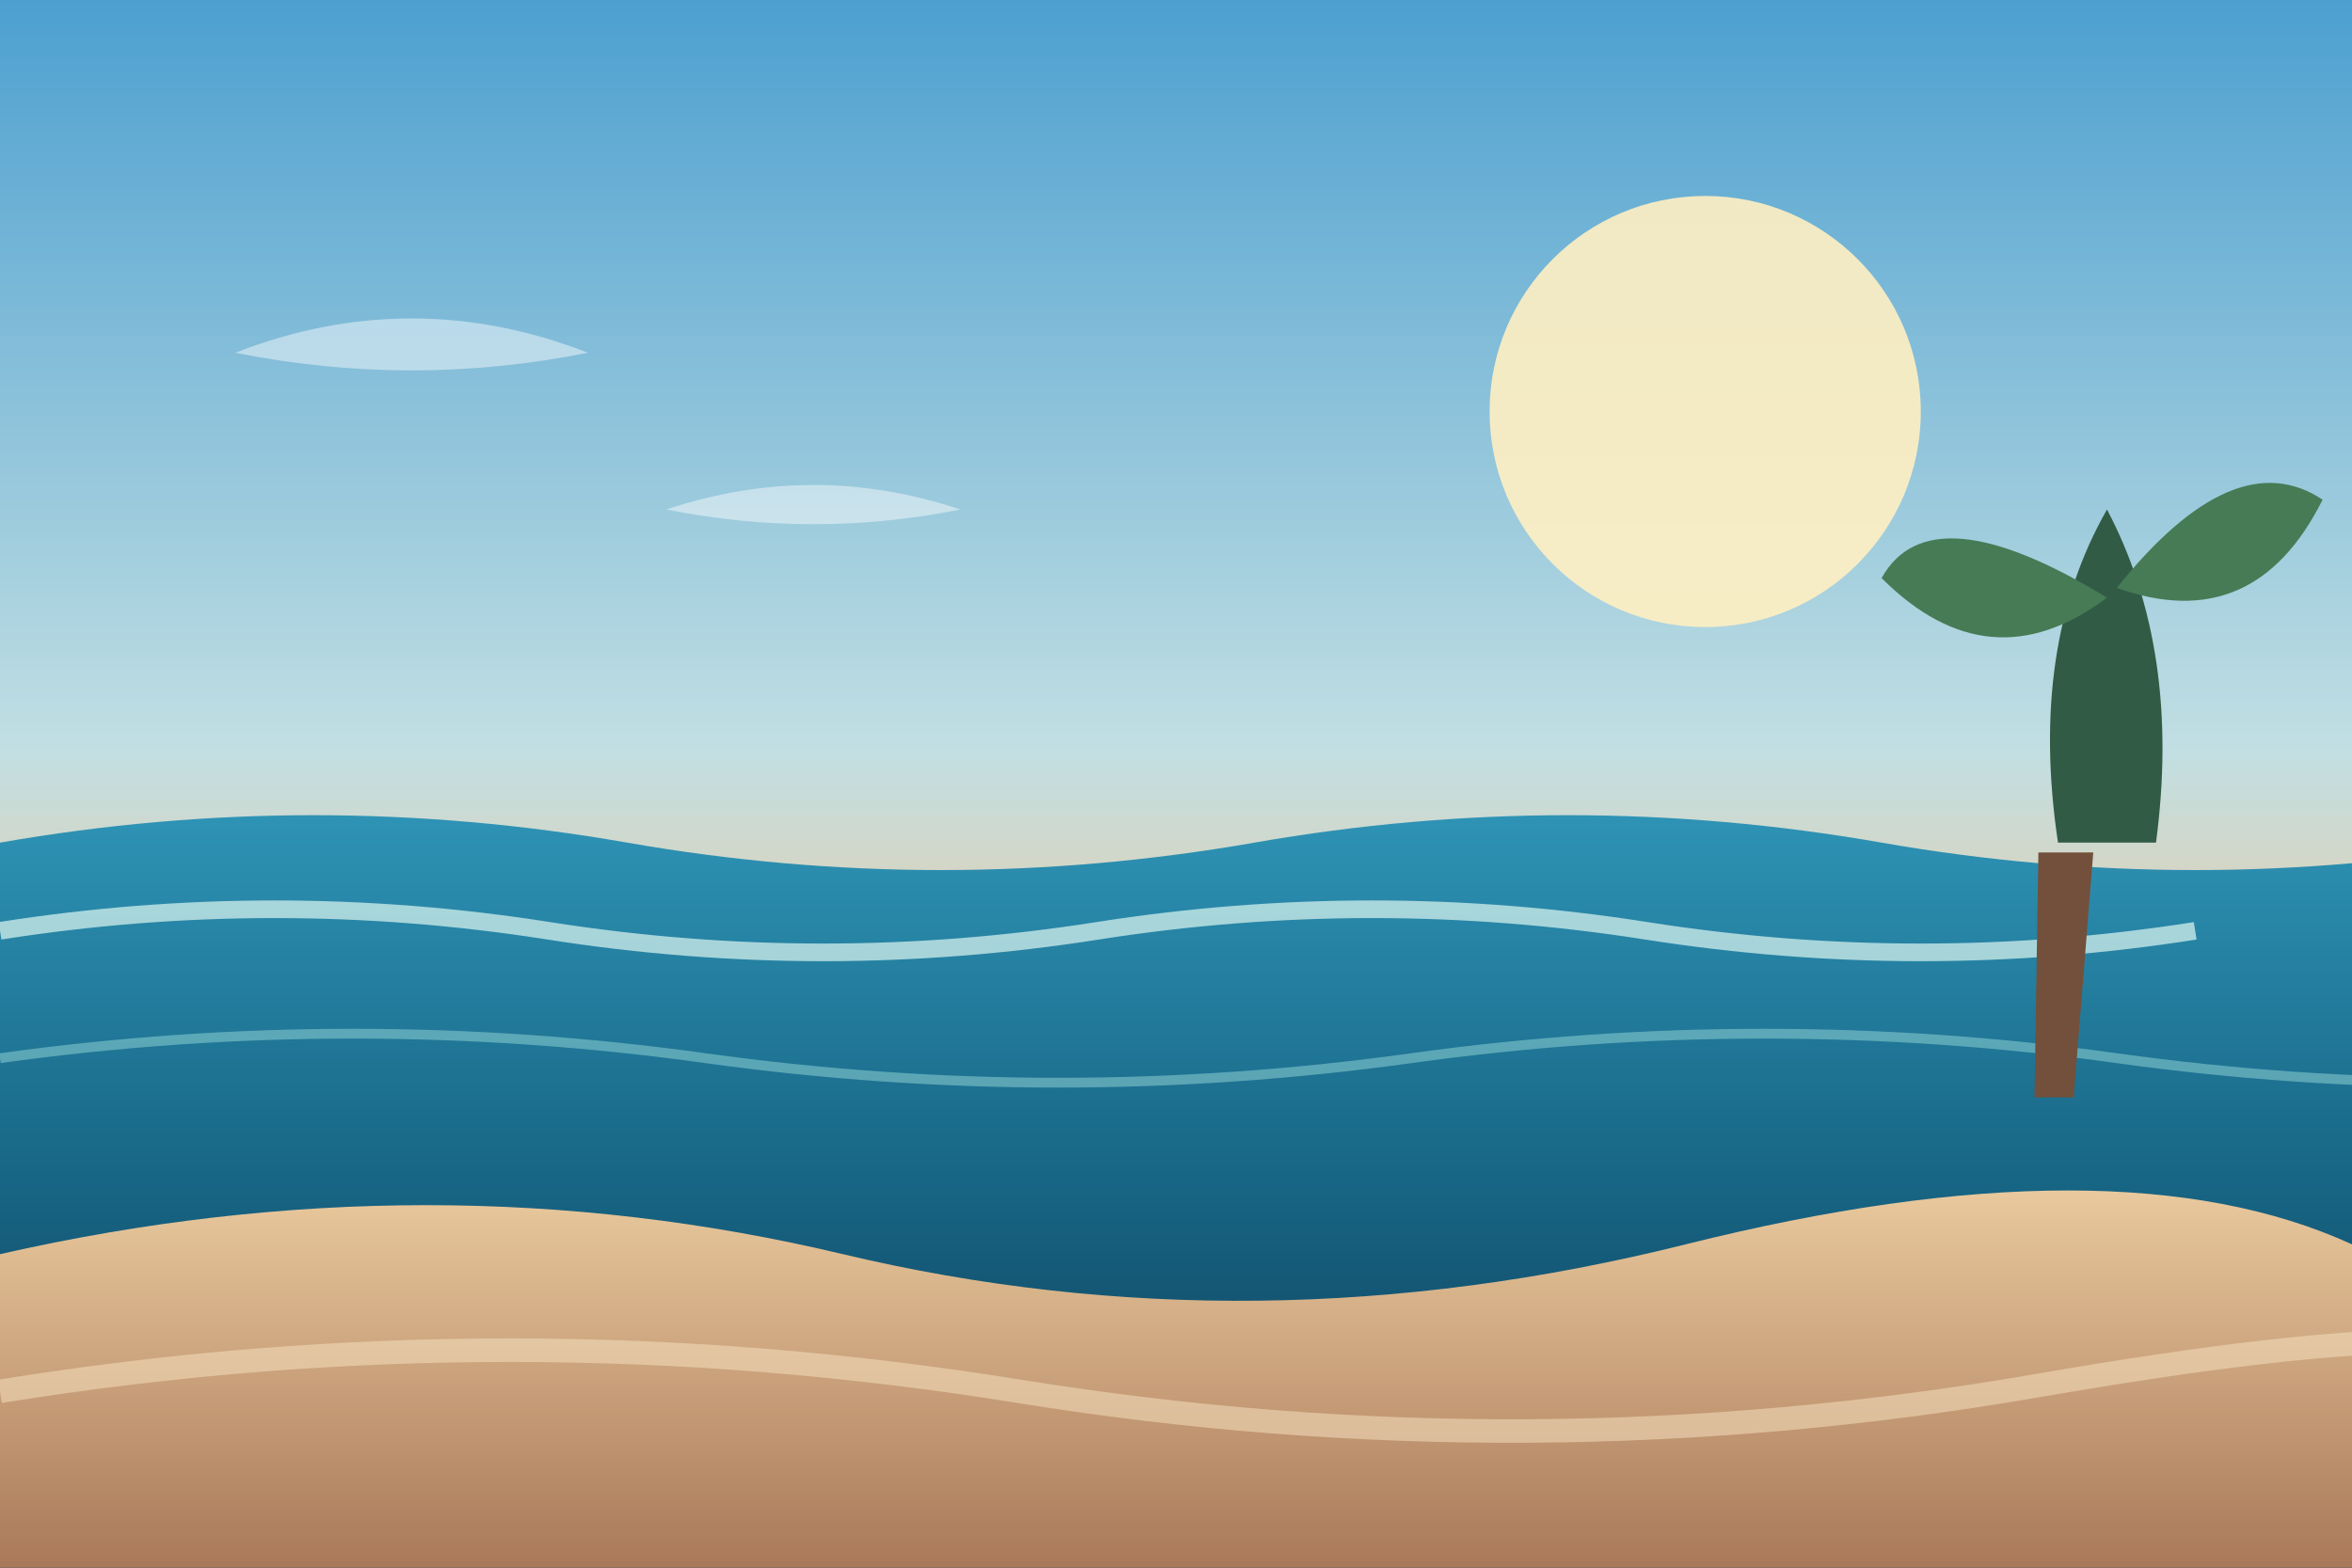
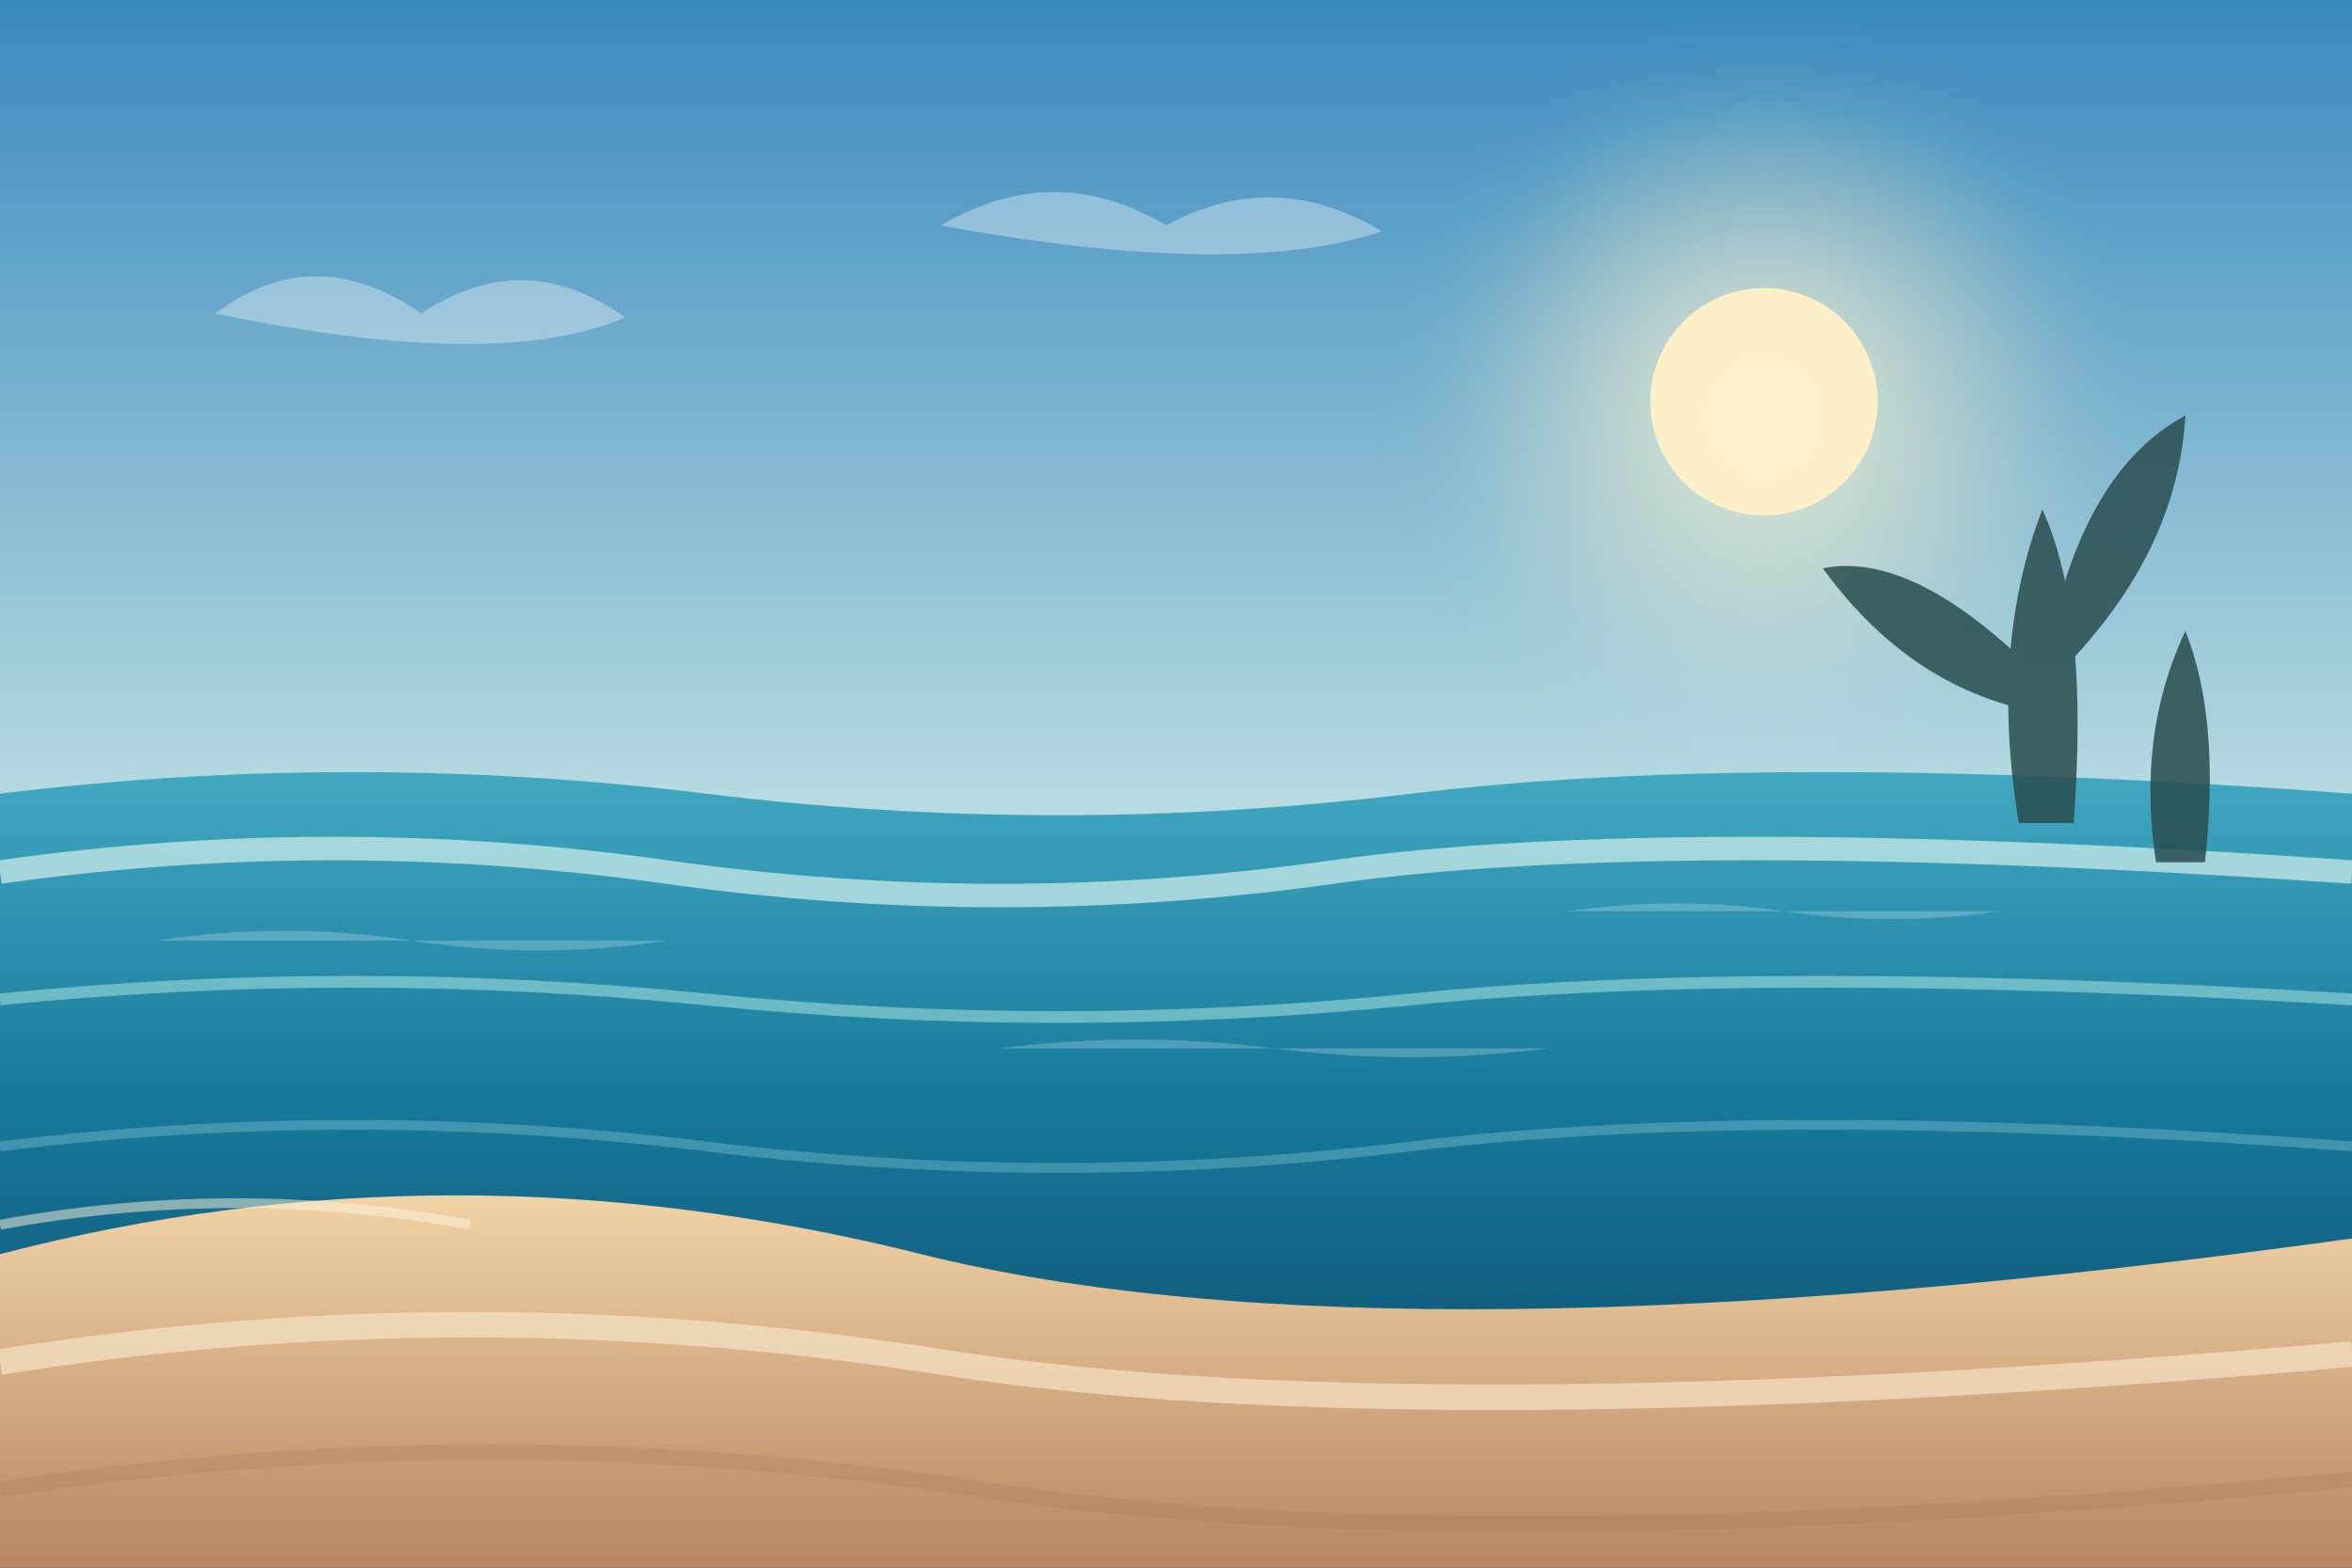
<svg xmlns="http://www.w3.org/2000/svg" viewBox="0 0 1200 800" preserveAspectRatio="xMidYMid slice">
  <defs>
-     <linearGradient id="s" x2="0" y2="1">
-       <stop stop-color="#4b9fd0" />
-       <stop offset=".48" stop-color="#c2dfe3" />
-       <stop offset=".7" stop-color="#f5c58e" />
-       <stop offset="1" stop-color="#e7a477" />
+     <linearGradient id="sky" x2="0" y2="1">
+       <stop stop-color="#3989bd" />
+       <stop offset=".52" stop-color="#b9dce2" />
+       <stop offset=".78" stop-color="#f7c99a" />
+       <stop offset="1" stop-color="#e8a879" />
    </linearGradient>
-     <linearGradient id="sea" x2="0" y2="1">
-       <stop stop-color="#2e93b5" />
-       <stop offset=".5" stop-color="#176483" />
-       <stop offset="1" stop-color="#0c344e" />
+     <linearGradient id="water" x2="0" y2="1">
+       <stop stop-color="#42a9c1" />
+       <stop offset=".4" stop-color="#187b9c" />
+       <stop offset="1" stop-color="#0b3e5d" />
    </linearGradient>
    <linearGradient id="sand" x2="0" y2="1">
-       <stop stop-color="#e9c99d" />
-       <stop offset="1" stop-color="#a97858" />
+       <stop stop-color="#f0d3a6" />
+       <stop offset="1" stop-color="#b88662" />
    </linearGradient>
+     <radialGradient id="sun">
+       <stop stop-color="#fff7d8" stop-opacity=".85" />
+       <stop offset="1" stop-color="#fff0c5" stop-opacity="0" />
+     </radialGradient>
+     <filter id="soft">
+       <feGaussianBlur stdDeviation="20" />
+     </filter>
  </defs>
-   <rect width="1200" height="800" fill="url(#s)" />
-   <circle cx="870" cy="210" r="110" fill="#fff0c2" opacity=".9" />
-   <path d="M0 430q160-28 320 0t320 0 320 0 320 0V800H0Z" fill="url(#sea)" />
-   <path d="M0 475q140-22 280 0t280 0 280 0 280 0" fill="none" stroke="#d8f4ee" stroke-width="9" opacity=".72" />
-   <path d="M0 540q180-25 360 0t360 0 360 0 360 0" fill="none" stroke="#8dd0d2" stroke-width="5" opacity=".55" />
-   <path d="M0 640q220-50 430 0t430-5 340 0V800H0Z" fill="url(#sand)" />
-   <path d="M0 710q260-42 520 0t520-3 260 0" fill="none" stroke="#f4dfbd" stroke-width="12" opacity=".55" />
-   <path d="M1050 430q-15-100 25-170 38 72 25 170" fill="#315b45" />
-   <path d="M1075 305q-90-55-115-10 55 55 115 10M1080 300q60-75 105-45-35 70-105 45" fill="#467b55" />
-   <path d="M1040 435h28l-10 125h-20Z" fill="#72503b" />
-   <g fill="#fff" opacity=".45">
-     <path d="M120 180q90-35 180 0-90 18-180 0Z M340 260q75-25 150 0-75 15-150 0Z" />
+   <rect width="1200" height="800" fill="url(#sky)" />
+   <circle cx="900" cy="205" r="170" fill="url(#sun)" filter="url(#soft)" />
+   <circle cx="900" cy="205" r="58" fill="#fff1c8" opacity=".95" />
+   <g fill="#fff" opacity=".34">
+     <path d="M110 160q50-38 105 0 52-35 104 2-65 28-209-2M480 115q58-34 115 0 55-30 110 3-74 25-225-3" />
  </g>
+   <path d="M0 405q180-22 360 0t360 0 480 0v395H0Z" fill="url(#water)" />
+   <path d="M0 445q170-24 340 0t340 0 520 0" fill="none" stroke="#d7f2ed" stroke-width="12" opacity=".68" />
+   <path d="M0 510q180-18 360 0t360 0 480 0" fill="none" stroke="#a9e3e2" stroke-width="6" opacity=".55" />
+   <path d="M0 585q180-22 360 0t360 0 480 0" fill="none" stroke="#8ad1d9" stroke-width="5" opacity=".35" />
+   <path d="M0 640q230-60 470 0t730-8v168H0Z" fill="url(#sand)" />
+   <path d="M0 695q240-38 480 0t720-4" fill="none" stroke="#f9e7c8" stroke-width="13" opacity=".65" />
+   <path d="M0 760q250-38 500 0t700-5" fill="none" stroke="#9b704f" stroke-width="8" opacity=".2" />
+   <g fill="#284c4d" opacity=".85">
+     <path d="M1030 420q-15-90 12-160 24 52 16 160z" />
+     <path d="M1050 355q-70-75-120-65 48 66 120 75z" />
+     <path d="M1045 330q18-90 70-118-4 70-63 130z" />
+     <path d="M1100 440q-10-65 15-118 18 45 10 118z" />
+   </g>
+   <g fill="#fff" opacity=".22">
+     <path d="M80 480q65-10 130 0t130 0M510 535q70-9 140 0t140 0M800 465q55-8 110 0t110 0" />
+   </g>
+   <path d="M0 625q120-22 240 0" fill="none" stroke="#fff3dc" stroke-width="5" opacity=".5" />
</svg>
